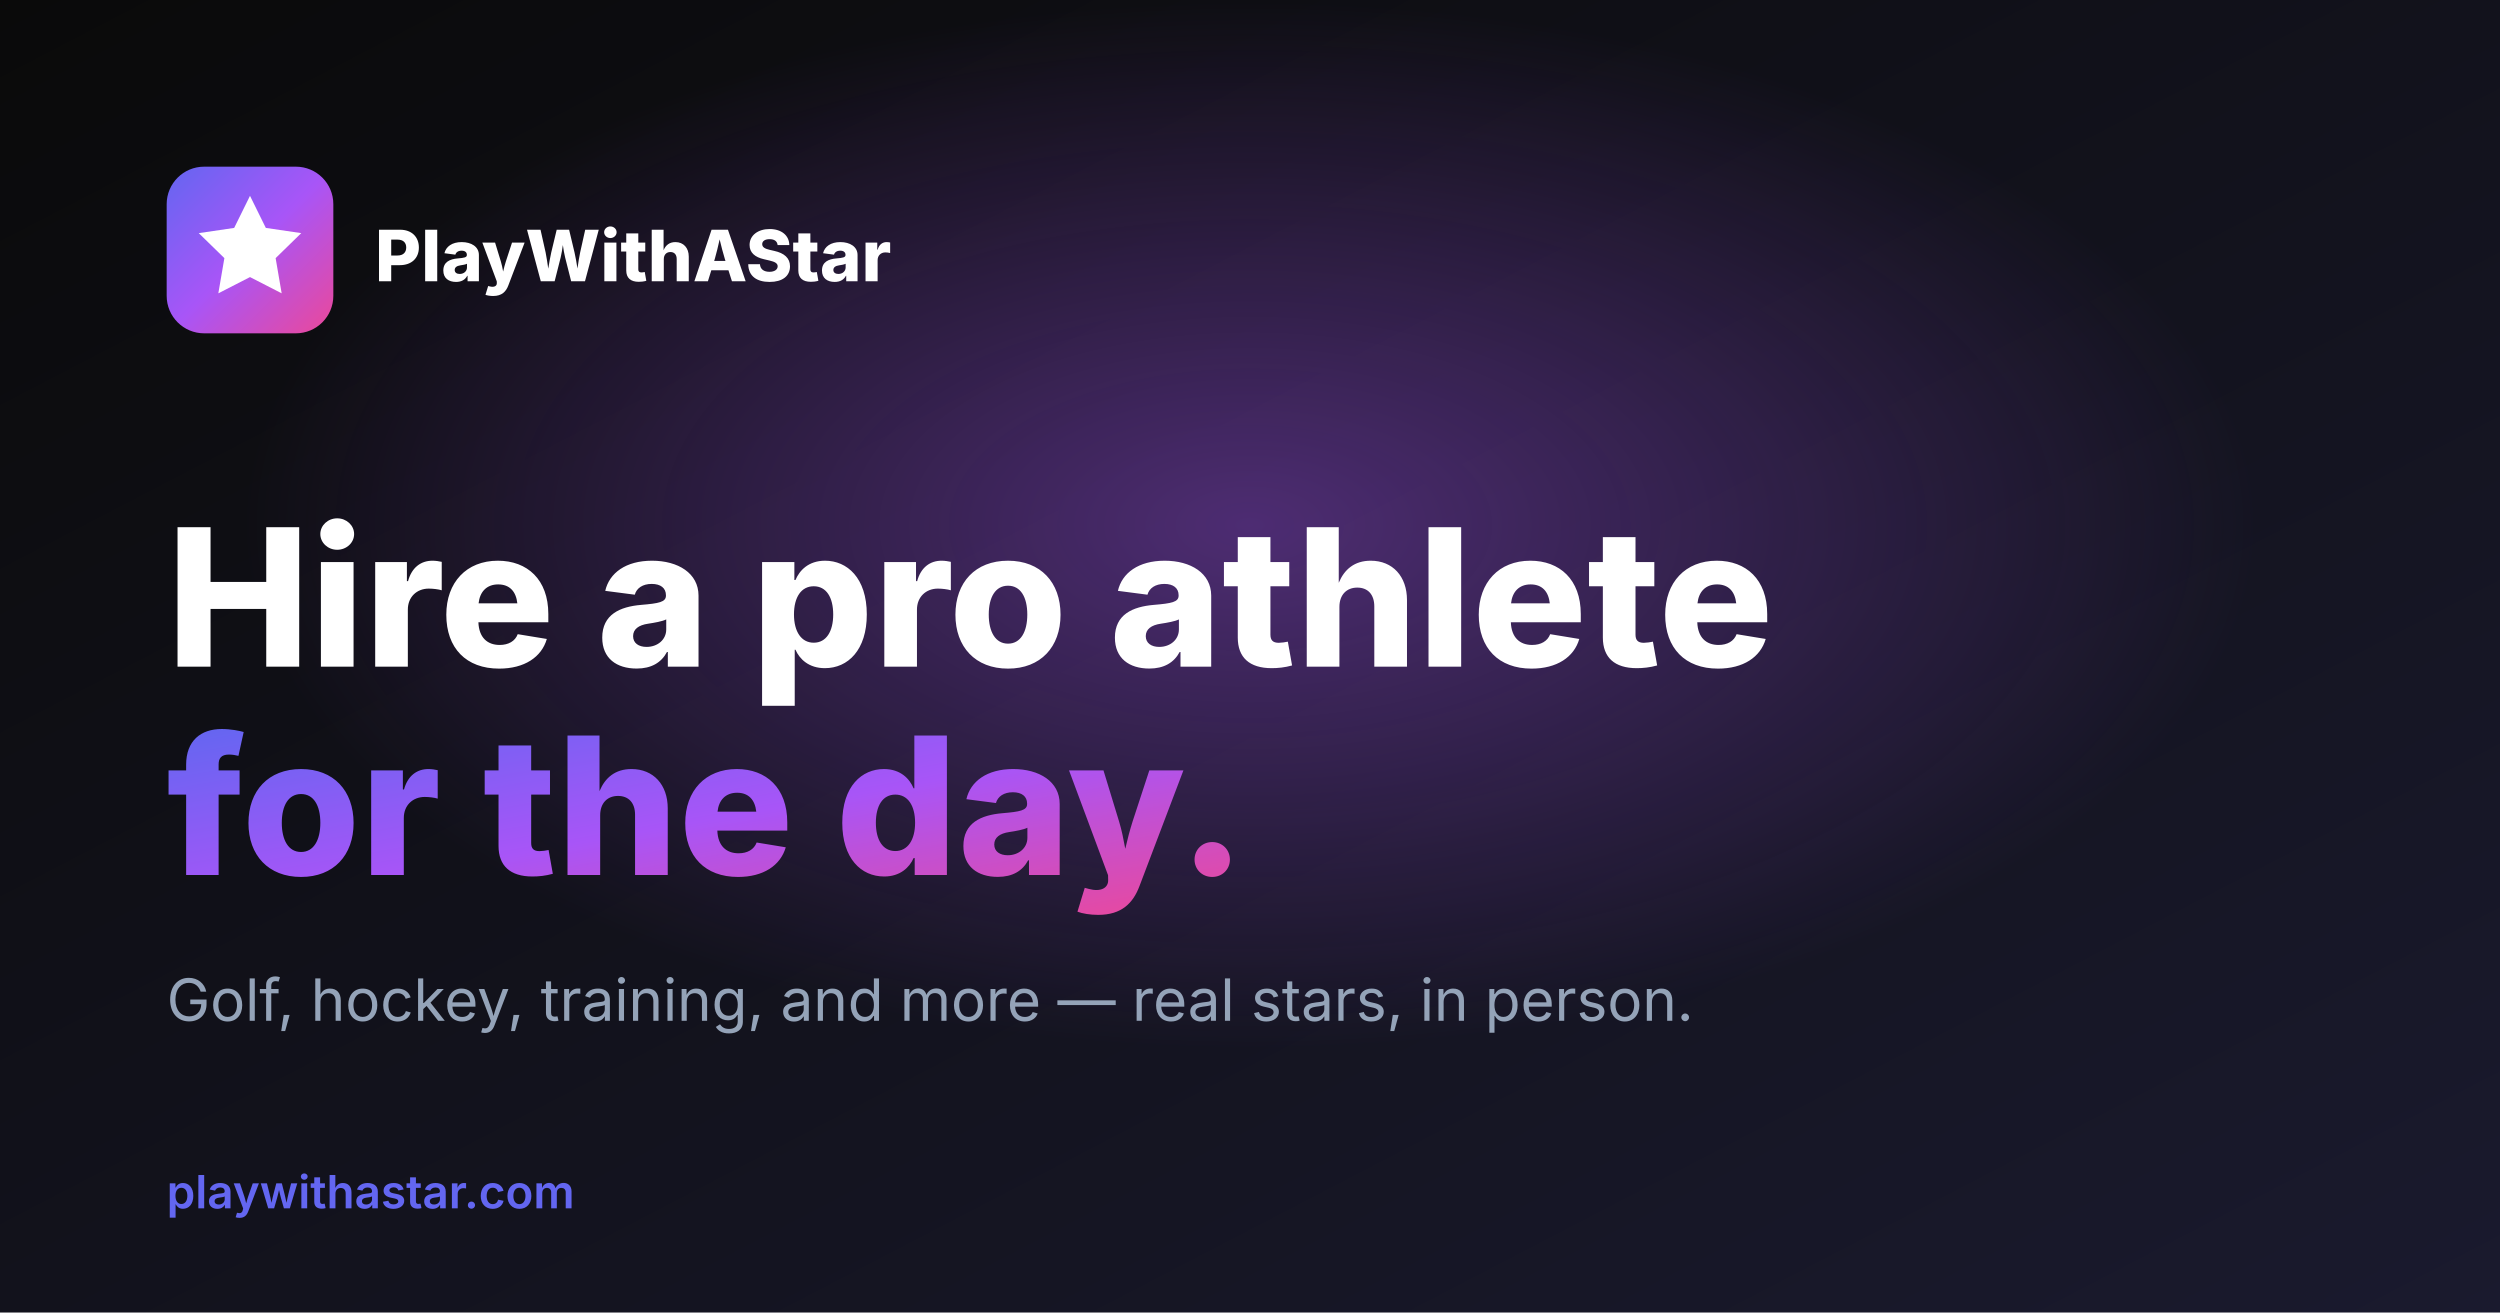
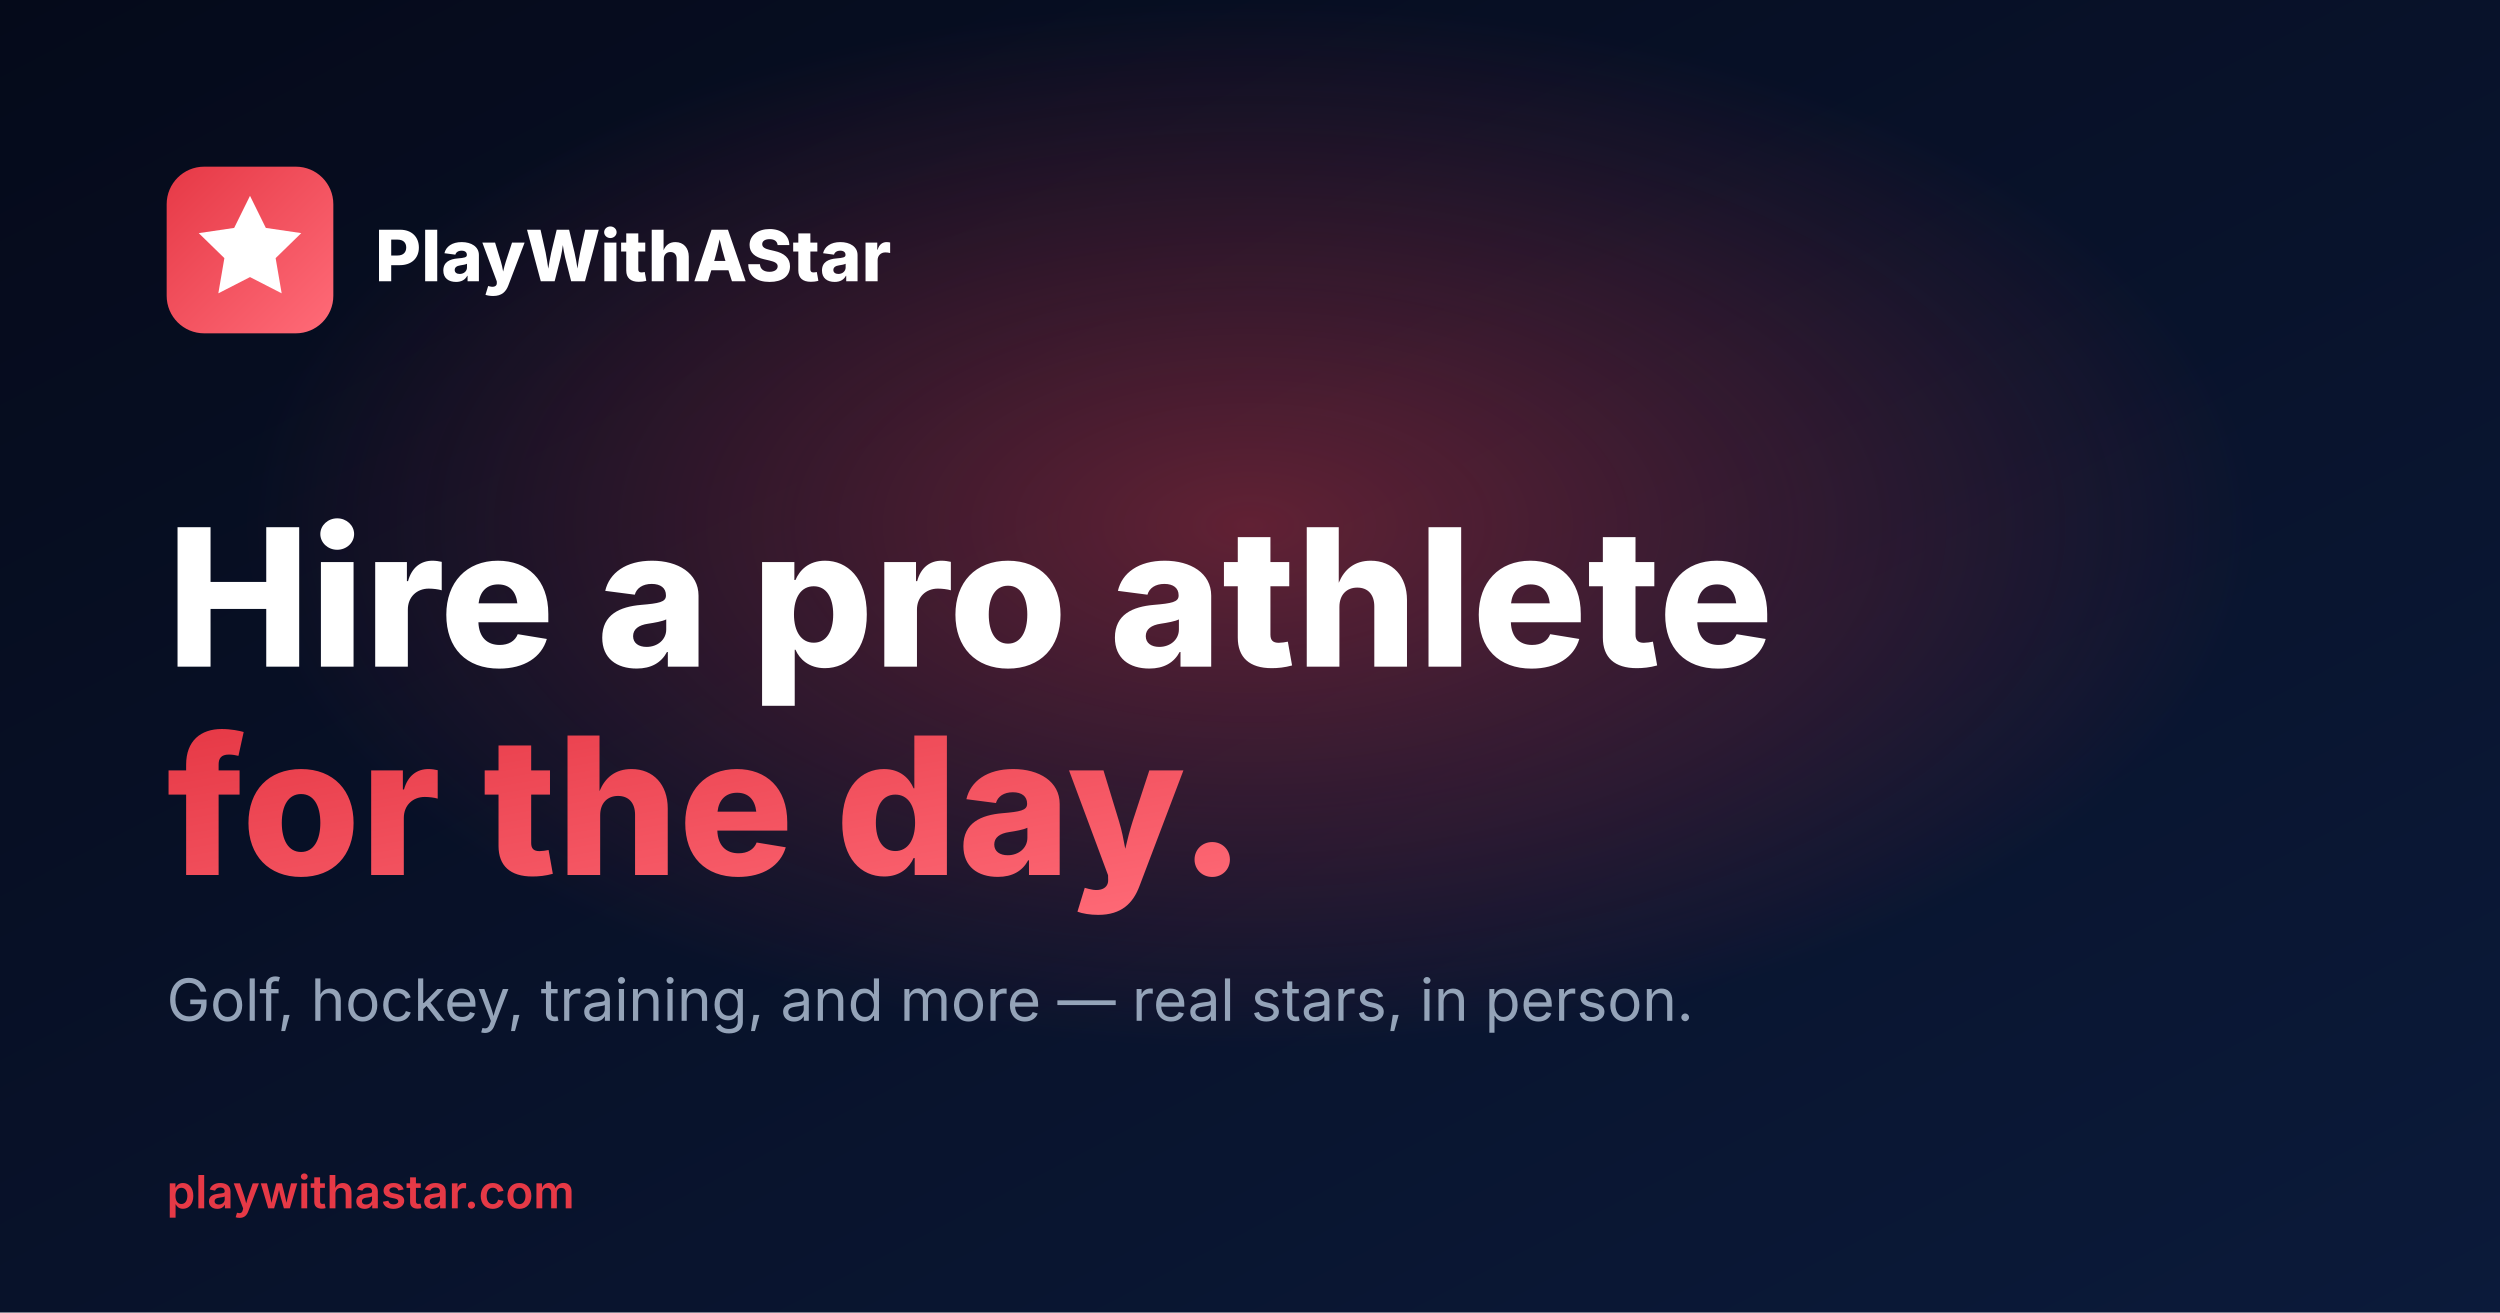
<svg xmlns="http://www.w3.org/2000/svg" viewBox="0 0 1200 630">
  <defs>
    <linearGradient id="bg" x1="0%" y1="0%" x2="100%" y2="100%">
-       <stop offset="0%" stop-color="#0a0a0a" />
-       <stop offset="100%" stop-color="#1a1a2e" />
+       <stop offset="0%" stop-color="#050a1a" />
+       <stop offset="100%" stop-color="#0b1a3a" />
    </linearGradient>
    <linearGradient id="brand" x1="0%" y1="0%" x2="100%" y2="100%">
-       <stop offset="0%" stop-color="#6366f1" />
-       <stop offset="50%" stop-color="#a855f7" />
-       <stop offset="100%" stop-color="#ec4899" />
+       <stop offset="0%" stop-color="#e63946" />
+       <stop offset="100%" stop-color="#ff6b78" />
    </linearGradient>
    <radialGradient id="glow" cx="50%" cy="40%" r="40%">
-       <stop offset="0%" stop-color="#a855f7" stop-opacity="0.4" />
-       <stop offset="100%" stop-color="#a855f7" stop-opacity="0" />
+       <stop offset="0%" stop-color="#e63946" stop-opacity="0.4" />
+       <stop offset="100%" stop-color="#e63946" stop-opacity="0" />
    </radialGradient>
  </defs>
  <rect width="1200" height="630" fill="url(#bg)" />
  <rect width="1200" height="630" fill="url(#glow)" />
  <g transform="translate(80, 80)">
    <rect width="80" height="80" rx="18" fill="url(#brand)" />
    <path d="M40 14l7.6 15.4 17 2.5-12.3 12 2.9 16.9L40 53l-15.2 7.8 2.9-16.9-12.3-12 17-2.5L40 14z" fill="white" />
  </g>
  <text x="180" y="135" font-family="Inter, sans-serif" font-size="34" font-weight="800" fill="white">
    PlayWithAStar
  </text>
  <text x="80" y="320" font-family="Inter, sans-serif" font-size="92" font-weight="800" fill="white">
    Hire a pro athlete
  </text>
  <text x="80" y="420" font-family="Inter, sans-serif" font-size="92" font-weight="800" fill="url(#brand)">
    for the day.
  </text>
  <text x="80" y="490" font-family="Inter, sans-serif" font-size="28" fill="#94a3b8">
    Golf, hockey, training, and more — real stars, in person.
  </text>
-   <text x="80" y="580" font-family="Inter, sans-serif" font-size="22" font-weight="600" fill="#6366f1">
+   <text x="80" y="580" font-family="Inter, sans-serif" font-size="22" font-weight="600" fill="#e63946">
    playwithastar.com
  </text>
</svg>
